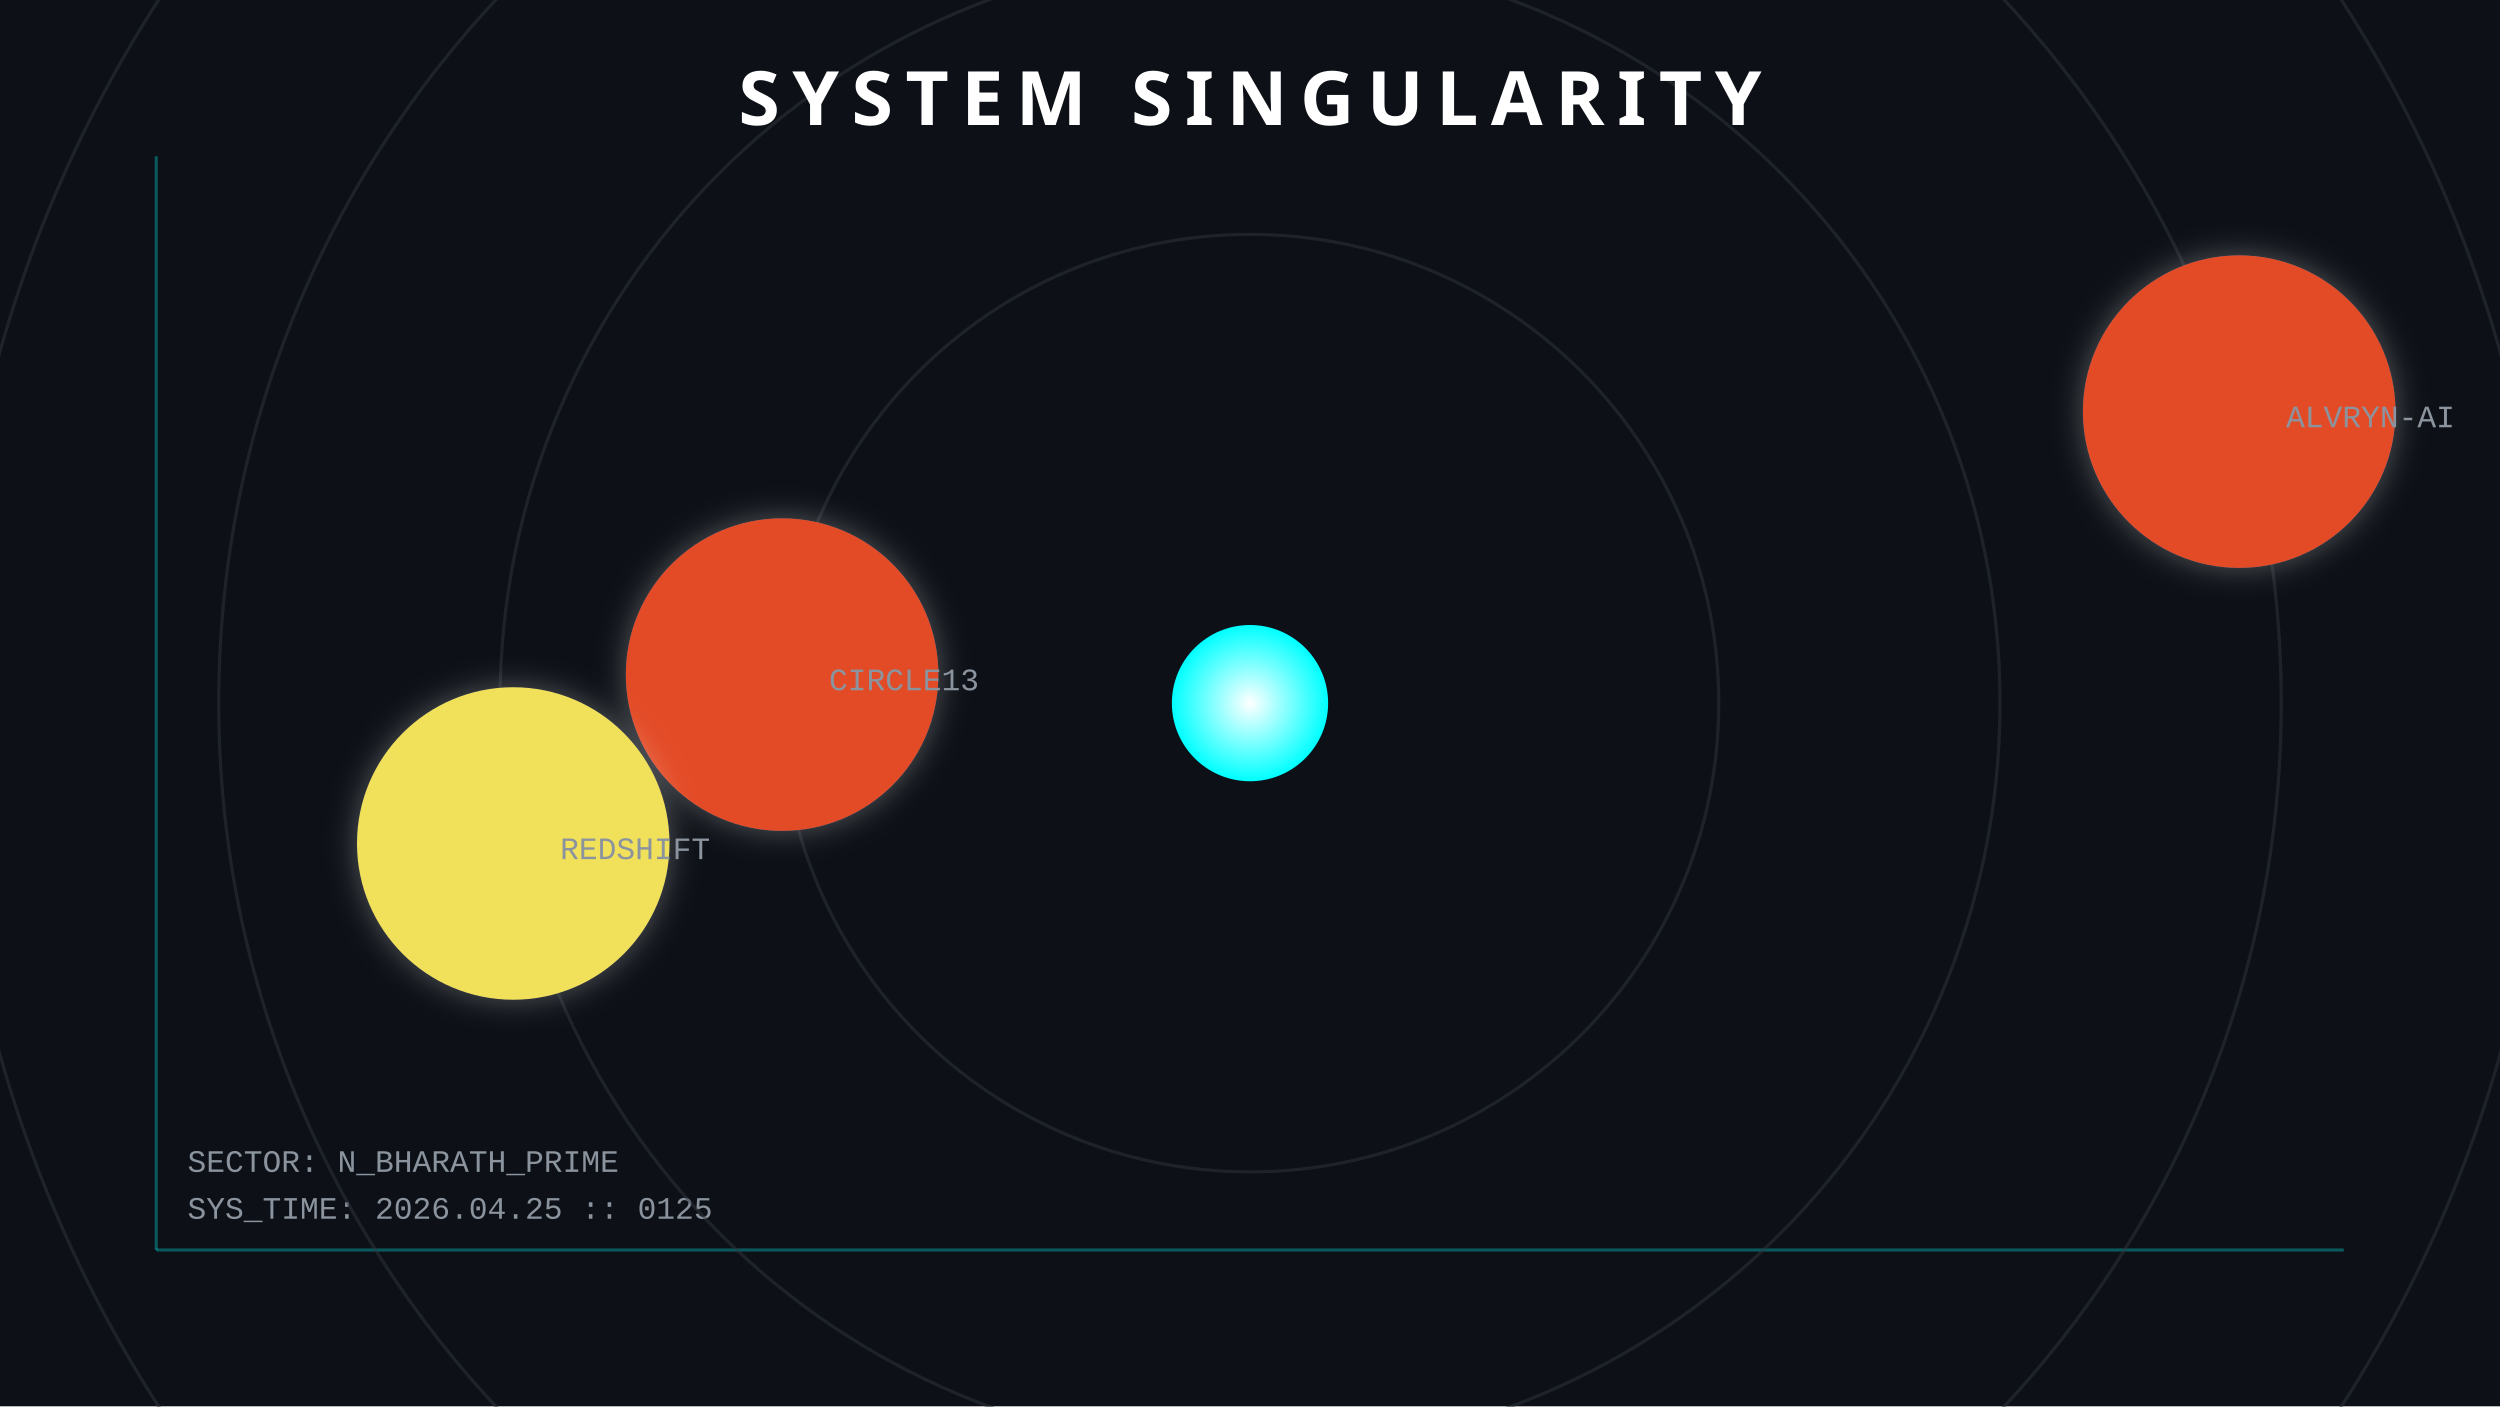
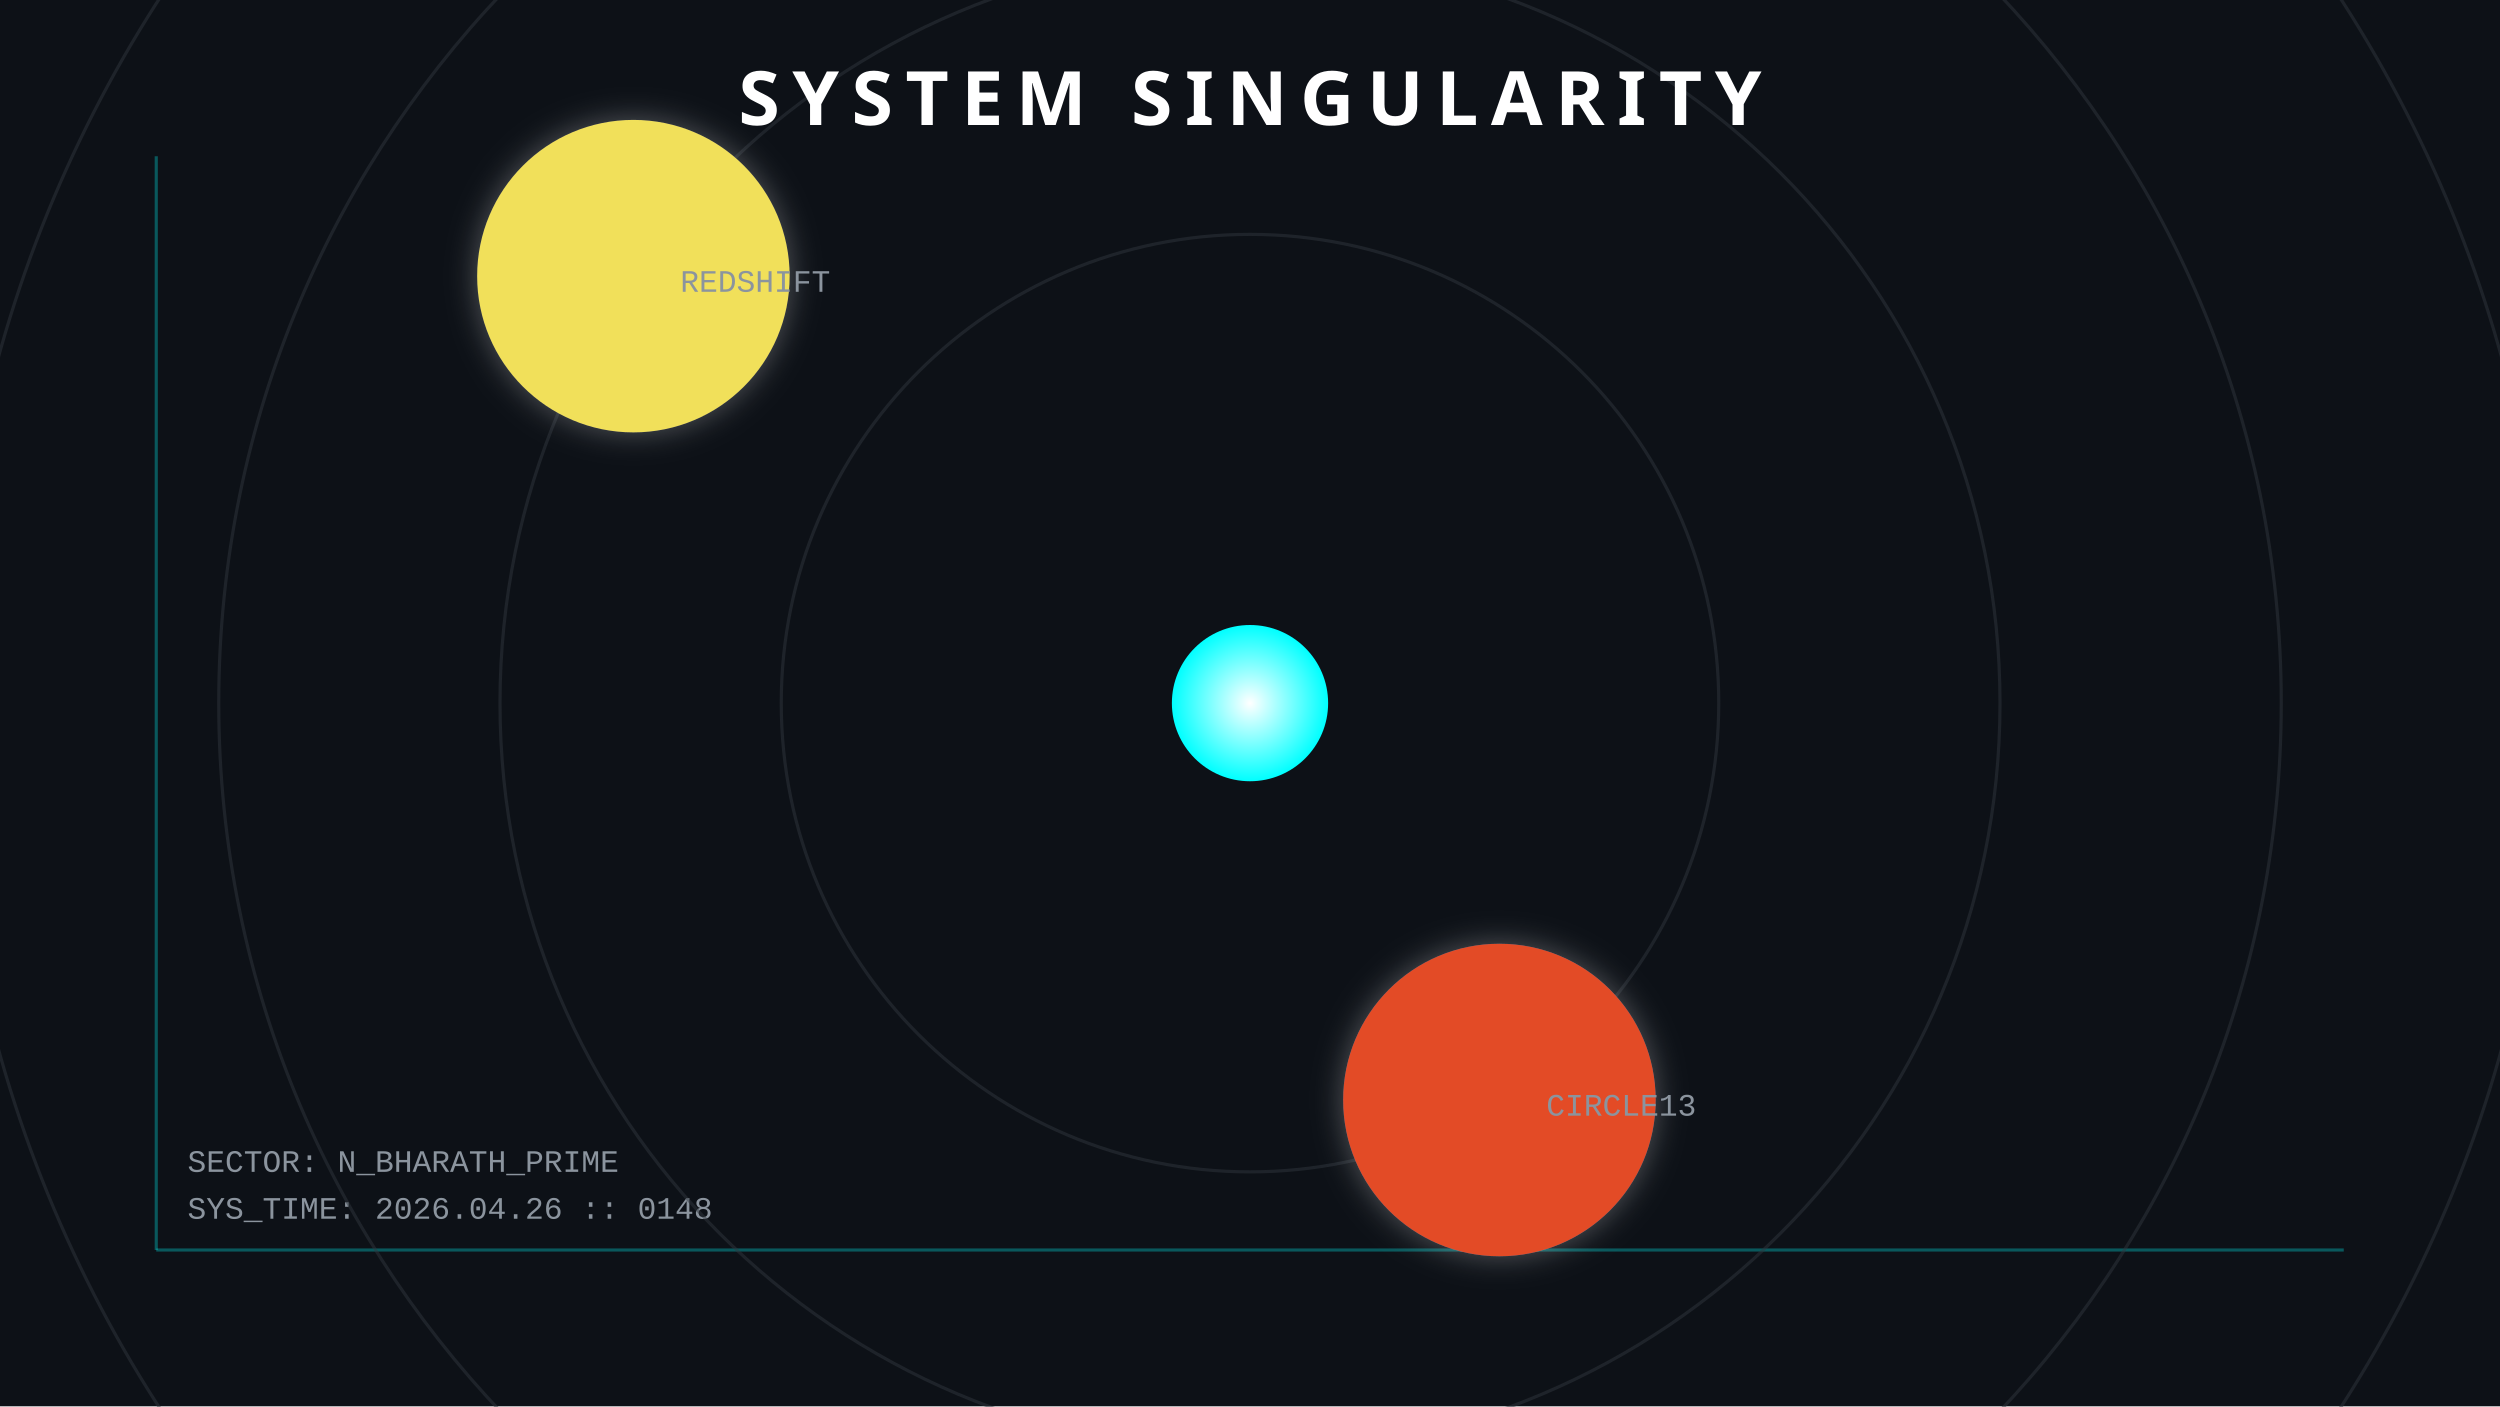
<svg xmlns="http://www.w3.org/2000/svg" width="800" height="450">
  <style>
        .orbit { fill: none; stroke: #30363d; stroke-width: 1; opacity: 0.5; }
        .planet { filter: drop-shadow(0 0 5px rgba(255,255,255,0.3)); }
        .text { font-family: 'Courier New', monospace; fill: #8b949e; font-size: 10px; }
        .title { font-family: sans-serif; fill: white; font-weight: bold; font-size: 24px; letter-spacing: 4px; }
        .hud-line { stroke: #00ffff; stroke-width: 1; opacity: 0.3; }
        
        /* ANIMATIONS */
        @keyframes pulse { 0% { r: 25; opacity: 0.8; } 50% { r: 30; opacity: 0.4; } 100% { r: 25; opacity: 0.8; } }
        .sun { animation: pulse 4s infinite; }
    </style>
  <rect width="100%" height="100%" fill="#0d1117" />
  <line x1="50" y1="50" x2="50" y2="400" class="hud-line" />
  <line x1="50" y1="400" x2="750" y2="400" class="hud-line" />
-   <text x="60" y="390" class="text">SYS_TIME: 2026.04.25 :: 0125</text>
+   <text x="60" y="390" class="text">SYS_TIME: 2026.04.26 :: 0148</text>
  <text x="60" y="375" class="text">SECTOR: N_BHARATH_PRIME</text>
  <circle cx="400" cy="225" r="25" fill="url(#grad1)" class="sun" />
  <defs>
    <radialGradient id="grad1" cx="50%" cy="50%" r="50%" fx="50%" fy="50%">
      <stop offset="0%" style="stop-color:white;stop-opacity:1" />
      <stop offset="100%" style="stop-color:#00ffff;stop-opacity:1" />
    </radialGradient>
  </defs>
  <circle cx="400" cy="225" r="150.0" class="orbit" />
-   <circle cx="250.278" cy="215.877" r="50" fill="#e34c26" class="planet" />
-   <text x="265.278" y="220.877" class="text" fill="white">CIRCLE13</text>
+   <circle cx="479.812" cy="352.004" r="50" fill="#e34c26" class="planet" />
+   <text x="494.812" y="357.004" class="text" fill="white">CIRCLE13</text>
  <circle cx="400" cy="225" r="240.0" class="orbit" />
-   <circle cx="164.24" cy="269.915" r="50" fill="#f1e05a" class="planet" />
-   <text x="179.24" y="274.915" class="text" fill="white">REDSHIFT</text>
+   <circle cx="202.689" cy="88.367" r="50" fill="#f1e05a" class="planet" />
+   <text x="217.689" y="93.367" class="text" fill="white">REDSHIFT</text>
  <circle cx="400" cy="225" r="330.0" class="orbit" />
-   <circle cx="716.543" cy="131.724" r="50" fill="#e34c26" class="planet" />
-   <text x="731.543" y="136.724" class="text" fill="white">ALVRYN-AI</text>
+   <circle cx="468.743" cy="-97.761" r="50" fill="#e34c26" class="planet" />
+   <text x="483.743" y="-92.761" class="text" fill="white">ALVRYN-AI</text>
  <circle cx="400" cy="225" r="415.422" class="orbit" />
-   <circle cx="694.93" cy="517.56" r="46.948" fill="#f1e05a" class="planet" />
-   <text x="709.93" y="522.56" class="text" fill="white">DRIFT-CIRCLE13</text>
+   <circle cx="347.103" cy="637.04" r="46.948" fill="#f1e05a" class="planet" />
+   <text x="362.103" y="642.04" class="text" fill="white">DRIFT-CIRCLE13</text>
  <circle cx="400" cy="225" r="461.81" class="orbit" />
-   <circle cx="754.806" cy="-70.602" r="20.925" fill="#2b7489" class="planet" />
-   <text x="769.806" y="-65.602" class="text" fill="white">DSATM-EXAM-SYSTEM-</text>
-   <circle cx="400" cy="225" r="504.897" class="orbit" />
-   <circle cx="750.607" cy="588.312" r="18.725" fill="#8b949e" class="planet" />
-   <text x="765.607" y="593.312" class="text" fill="white">NBHARATH1306</text>
-   <circle cx="400" cy="225" r="547.13" class="orbit" />
-   <circle cx="197.082" cy="733.109" r="18.155" fill="#e34c26" class="planet" />
-   <text x="212.082" y="738.109" class="text" fill="white">WEBSITE-EQUDATOR-TRADING-PLATFORM</text>
-   <circle cx="400" cy="225" r="577.962" class="orbit" />
-   <circle cx="550.733" cy="-332.96" r="10.555" fill="#8b949e" class="planet" />
-   <text x="565.733" y="-327.96" class="text" fill="white">FLASK</text>
-   <circle cx="400" cy="225" r="608.235" class="orbit" />
-   <circle cx="199.803" cy="799.344" r="10.182" fill="#8b949e" class="planet" />
-   <text x="214.803" y="804.344" class="text" fill="white">HCF-INTERNSHIP</text>
-   <circle cx="400" cy="225" r="637.104" class="orbit" />
-   <circle cx="-228.396" cy="120.026" r="9.246" fill="#8b949e" class="planet" />
+   <circle cx="57.594" cy="534.88" r="20.925" fill="#2b7489" class="planet" />
+   <text x="72.594" y="539.88" class="text" fill="white">DSATM-EXAM-SYSTEM-</text>
+   <circle cx="400" cy="225" r="504.899" class="orbit" />
+   <circle cx="-34.876" cy="-31.525" r="18.726" fill="#8b949e" class="planet" />
+   <text x="-19.876" y="-26.525" class="text" fill="white">NBHARATH1306</text>
+   <circle cx="400" cy="225" r="547.131" class="orbit" />
+   <circle cx="358.952" cy="-320.589" r="18.155" fill="#e34c26" class="planet" />
+   <text x="373.952" y="-315.589" class="text" fill="white">WEBSITE-EQUDATOR-TRADING-PLATFORM</text>
+   <circle cx="400" cy="225" r="577.963" class="orbit" />
+   <circle cx="-38.04" cy="602.045" r="10.555" fill="#8b949e" class="planet" />
+   <text x="-23.04" y="607.045" class="text" fill="white">FLASK</text>
+   <circle cx="400" cy="225" r="608.236" class="orbit" />
+   <circle cx="-167.973" cy="442.621" r="10.182" fill="#8b949e" class="planet" />
+   <text x="-152.973" y="447.621" class="text" fill="white">HCF-INTERNSHIP</text>
+   <circle cx="400" cy="225" r="637.106" class="orbit" />
+   <circle cx="-206.2" cy="421.023" r="9.246" fill="#8b949e" class="planet" />
  <text x="400" y="40" text-anchor="middle" class="title">SYSTEM SINGULARITY</text>
</svg>
